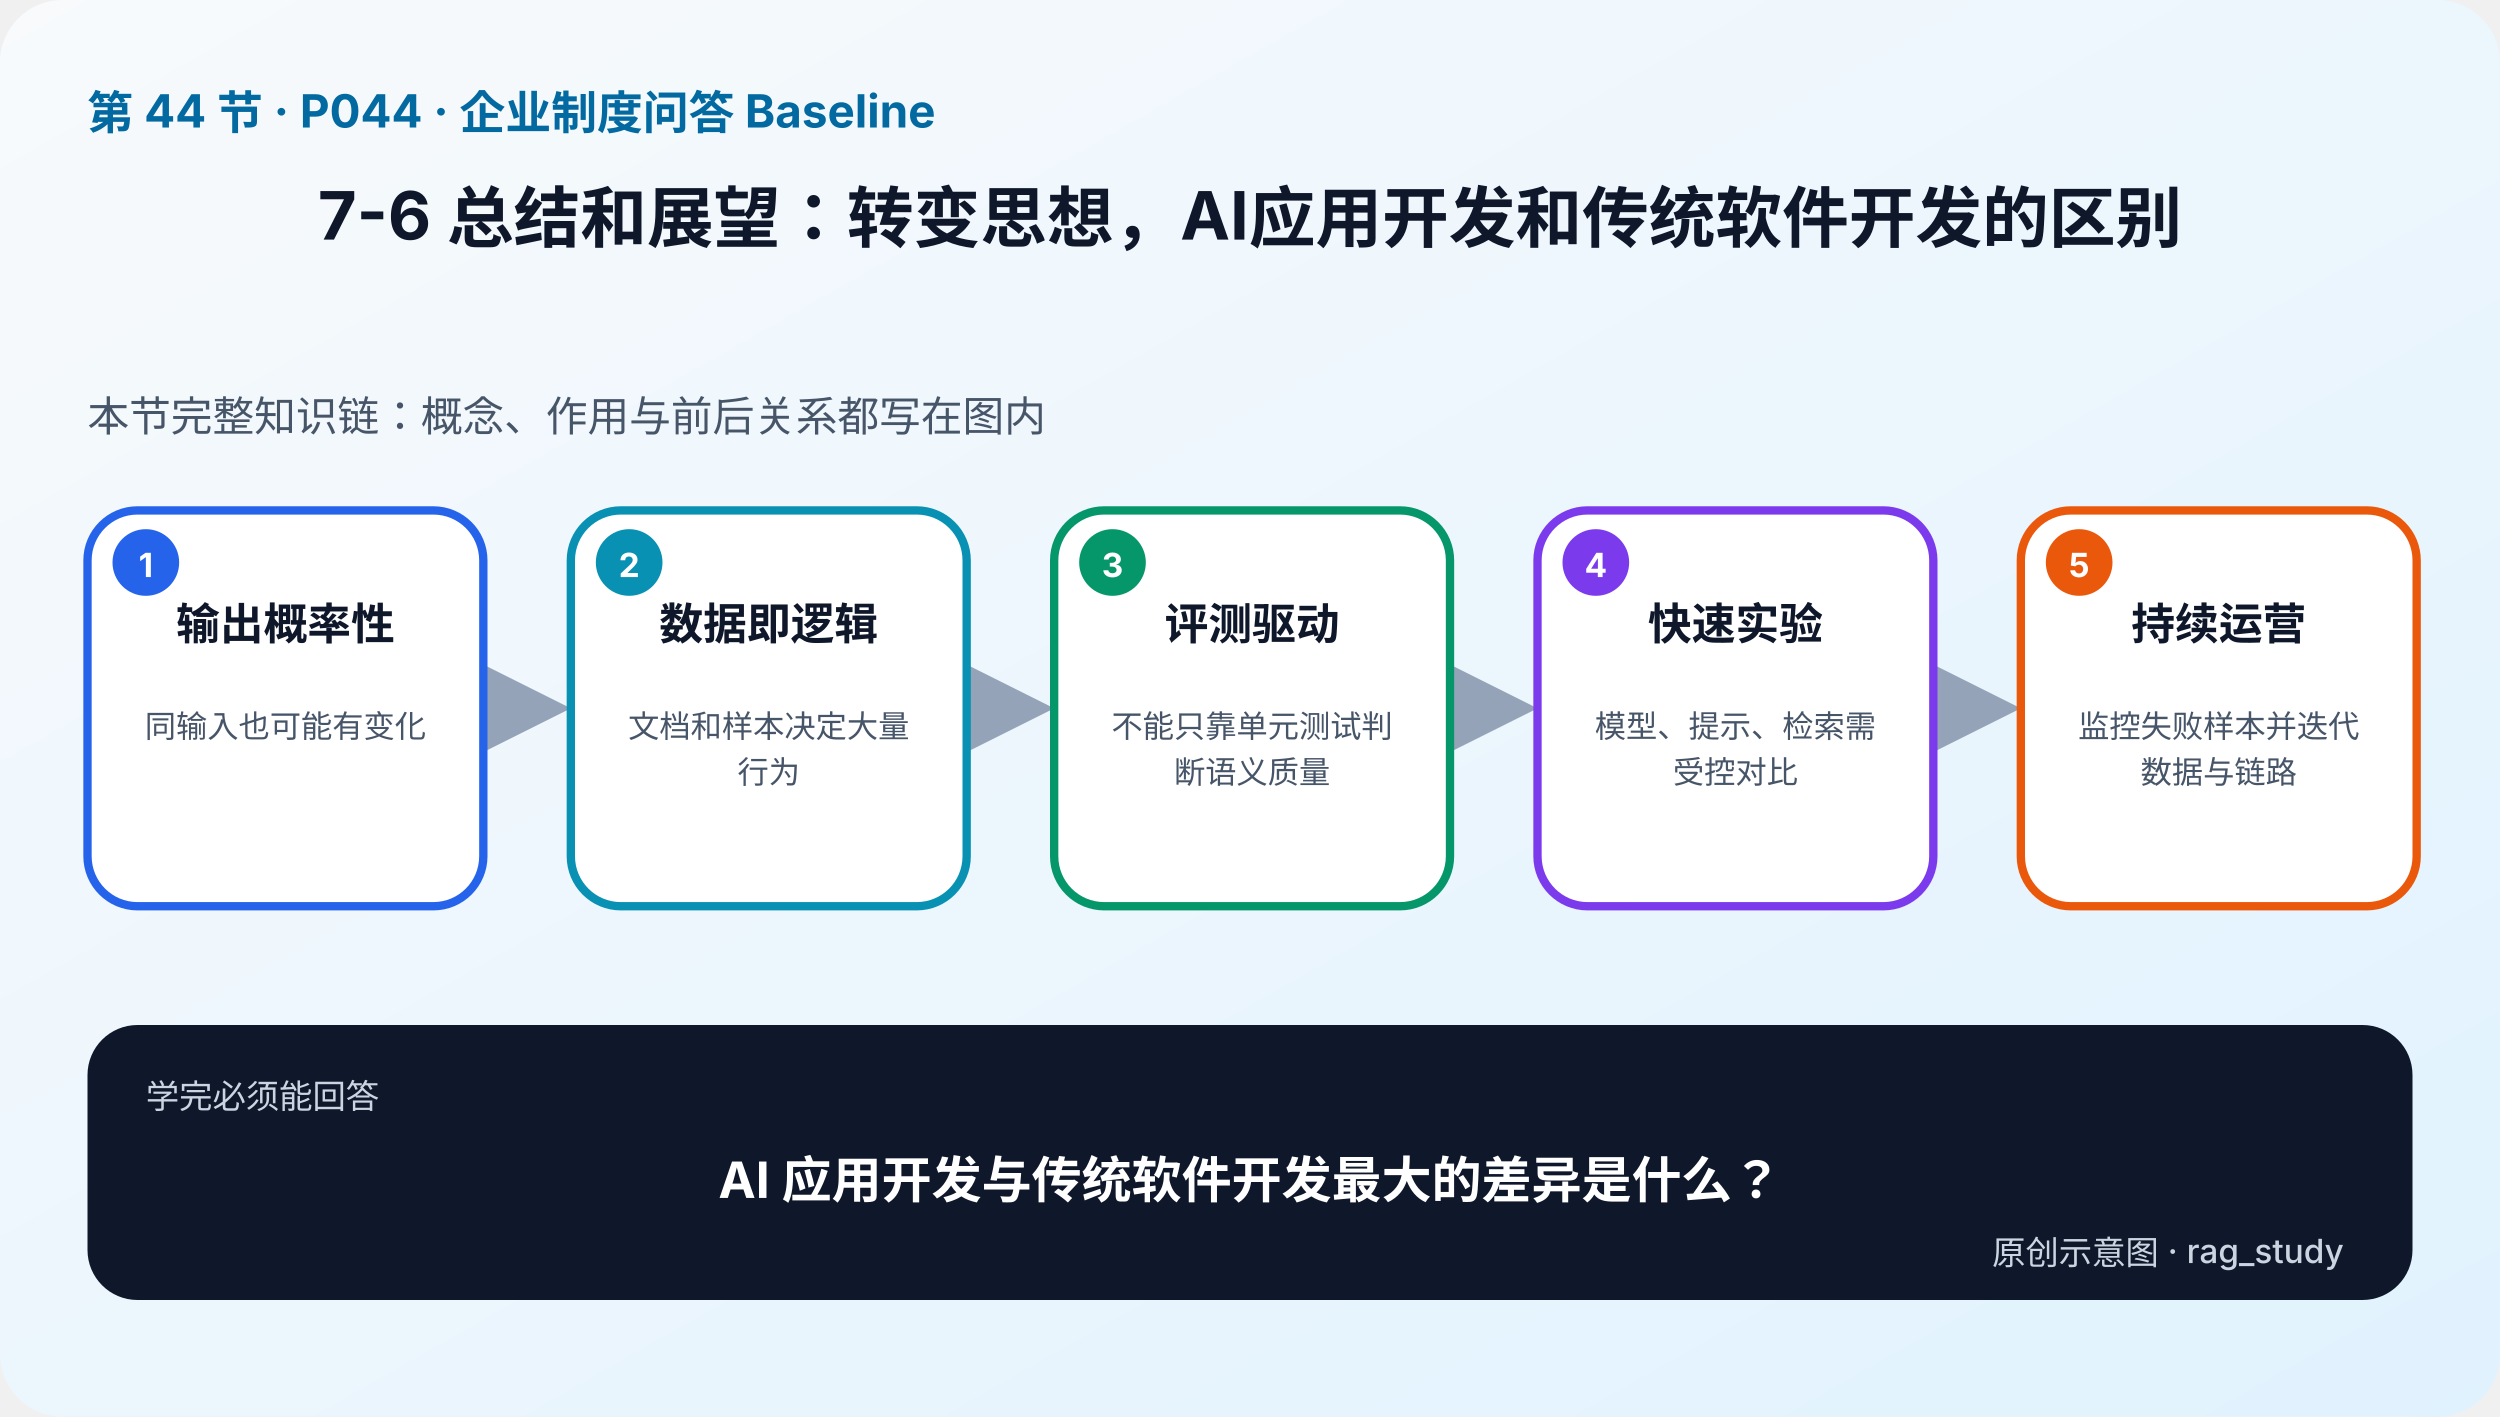
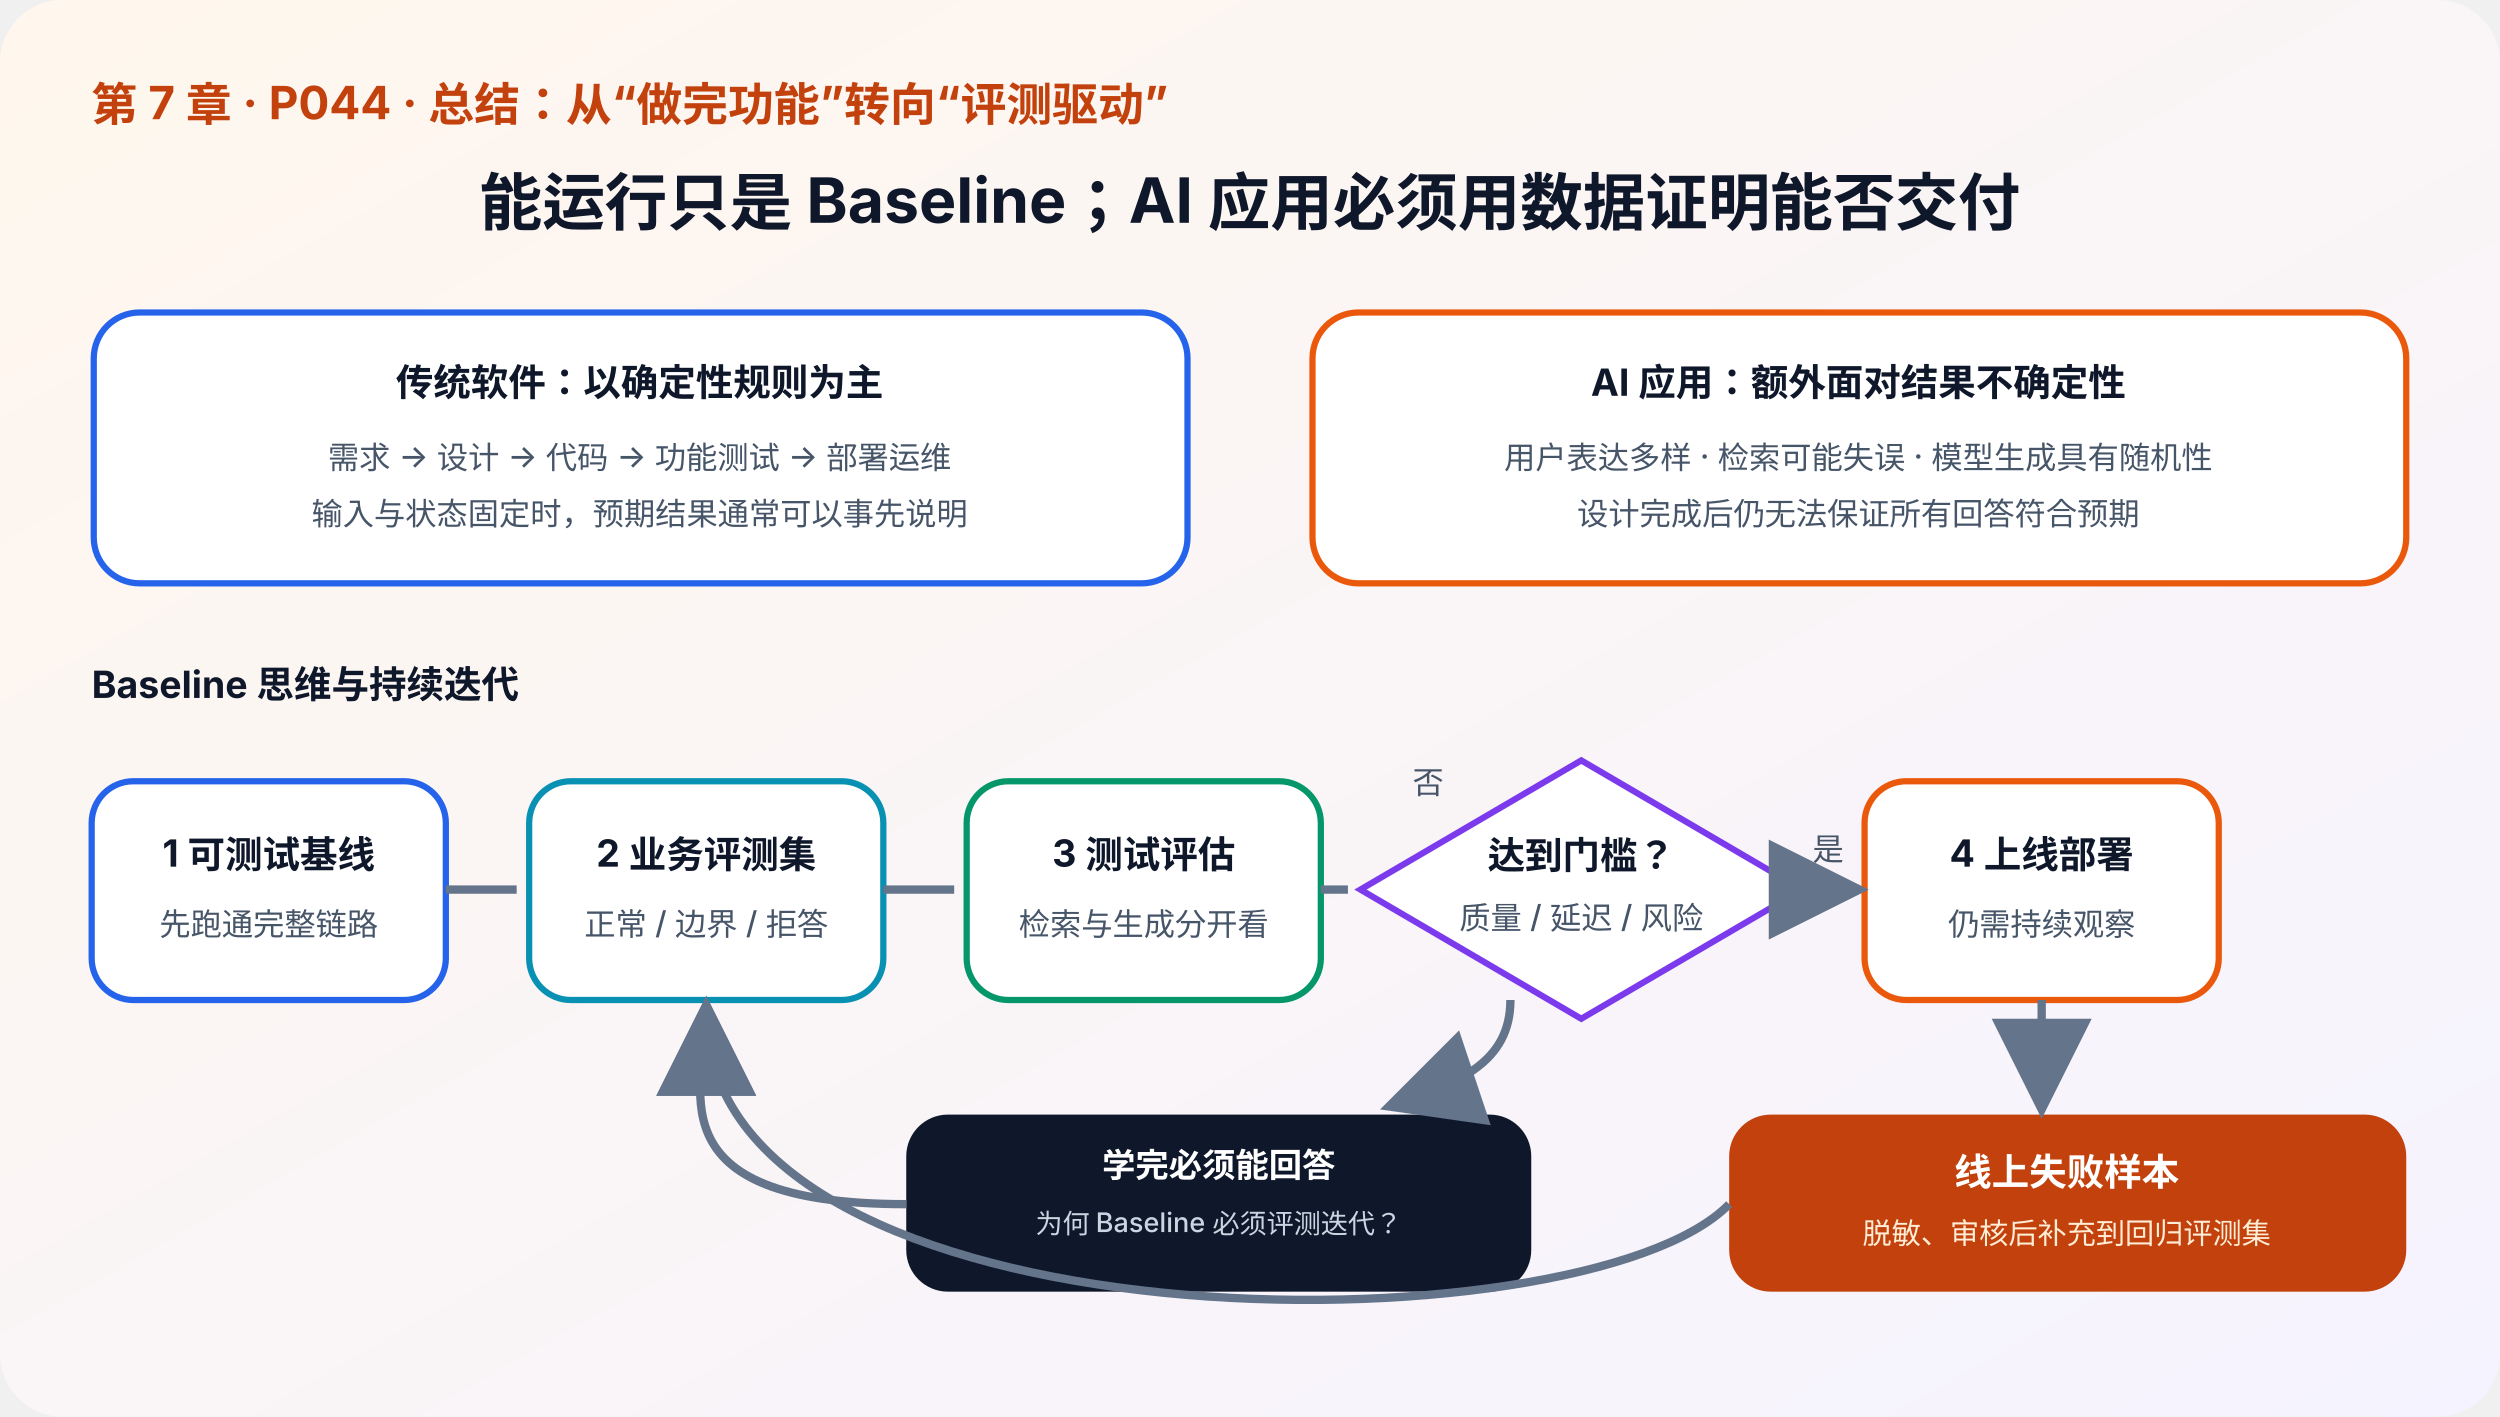
<svg xmlns="http://www.w3.org/2000/svg" role="img" width="1200" height="680" viewBox="0 0 1200 680">
  <defs>
-     <linearGradient id="bg" x1="0" x2="1" y1="0" y2="1">
-       <stop offset="0" stop-color="#f8fafc" />
-       <stop offset="1" stop-color="#e0f2fe" />
+     <linearGradient id="bg44" x1="0" y1="0" x2="1" y2="1">
+       <stop stop-color="#fff7ed" />
+       <stop offset="1" stop-color="#f5f3ff" />
    </linearGradient>
-     <marker id="arrow" markerWidth="12" markerHeight="12" refX="10" refY="6" orient="auto">
-       <path d="M0,0 L12,6 L0,12 z" fill="#94a3b8" />
+     <marker id="a44" markerWidth="12" markerHeight="12" refX="10" refY="6" orient="auto">
+       <path d="M0 0 12 6 0 12Z" fill="#64748b" />
    </marker>
-     <style>
-       .chapter { font: 700 22px -apple-system,BlinkMacSystemFont,"Segoe UI","PingFang SC",sans-serif; fill:#0369a1; }
-       .title { font: 700 32px -apple-system,BlinkMacSystemFont,"Segoe UI","PingFang SC",sans-serif; fill:#0f172a; }
-       .number { font: 700 16px -apple-system,BlinkMacSystemFont,"Segoe UI","PingFang SC",sans-serif; fill:white; }
-       .node { font: 700 21px -apple-system,BlinkMacSystemFont,"Segoe UI","PingFang SC",sans-serif; fill:#0f172a; }
-       .detail { font: 500 15px -apple-system,BlinkMacSystemFont,"Segoe UI","PingFang SC",sans-serif; fill:#475569; }
-       .hint { font: 500 20px -apple-system,BlinkMacSystemFont,"Segoe UI","PingFang SC",sans-serif; fill:#475569; }
-       .question { font: 700 24px -apple-system,BlinkMacSystemFont,"Segoe UI","PingFang SC",sans-serif; fill:white; }
-       .brand { font: 500 16px -apple-system,BlinkMacSystemFont,"Segoe UI","PingFang SC",sans-serif; fill:#cbd5e1; }
-     </style>
+     <style>.h{font:700 22px -apple-system,BlinkMacSystemFont,"PingFang SC",sans-serif;fill:#c2410c}.t{font:700 30px -apple-system,BlinkMacSystemFont,"PingFang SC",sans-serif;fill:#0f172a}.n{font:700 18px -apple-system,BlinkMacSystemFont,"PingFang SC",sans-serif;fill:#0f172a}.d{font:500 15px -apple-system,BlinkMacSystemFont,"PingFang SC",sans-serif;fill:#475569}.p{stroke:#64748b;stroke-width:4;fill:none;marker-end:url(#a44)}</style>
  </defs>
-   <rect width="1200" height="680" rx="30" fill="url(#bg)" />
-   <text x="42" y="62" class="chapter">第 44 节 · P044 · 企业制度问答 Baseline</text>
-   <text x="600" y="115" text-anchor="middle" class="title">7-6 总结和展望：转变思想，AI应用开发和传统软件开发的区别</text>
-   <text x="42" y="207" class="hint">本节完整知识链：概念、作用与前后关系都写在图内</text>
-   <path d="M 236 340 L 266 340" stroke="#94a3b8" stroke-width="4" marker-end="url(#arrow)" />
-   <path d="M 468 340 L 498 340" stroke="#94a3b8" stroke-width="4" marker-end="url(#arrow)" />
-   <path d="M 700 340 L 730 340" stroke="#94a3b8" stroke-width="4" marker-end="url(#arrow)" />
-   <path d="M 932 340 L 962 340" stroke="#94a3b8" stroke-width="4" marker-end="url(#arrow)" />
-   <rect x="42" y="245" width="190" height="190" rx="24" fill="white" stroke="#2563eb" stroke-width="4" />
-   <circle cx="70" cy="270" r="16" fill="#2563eb" />
-   <text x="70" y="277" text-anchor="middle" class="number">1</text>
-   <text x="137" y="307" text-anchor="middle" class="node">输出概率性</text>
-   <text x="137" y="354" text-anchor="middle" class="detail">同输入也可能有变化</text>
-   <rect x="274" y="245" width="190" height="190" rx="24" fill="white" stroke="#0891b2" stroke-width="4" />
-   <circle cx="302" cy="270" r="16" fill="#0891b2" />
-   <text x="302" y="277" text-anchor="middle" class="number">2</text>
-   <text x="369" y="307" text-anchor="middle" class="node">数据即逻辑</text>
-   <text x="369" y="354" text-anchor="middle" class="detail">文档和样本决定大量</text>
-   <text x="369" y="376" text-anchor="middle" class="detail">行为</text>
-   <rect x="506" y="245" width="190" height="190" rx="24" fill="white" stroke="#059669" stroke-width="4" />
-   <circle cx="534" cy="270" r="16" fill="#059669" />
-   <text x="534" y="277" text-anchor="middle" class="number">3</text>
-   <text x="601" y="307" text-anchor="middle" class="node">评测驱动</text>
-   <text x="601" y="354" text-anchor="middle" class="detail">不能只靠单元测试判</text>
-   <text x="601" y="376" text-anchor="middle" class="detail">断语义质量</text>
-   <rect x="738" y="245" width="190" height="190" rx="24" fill="white" stroke="#7c3aed" stroke-width="4" />
-   <circle cx="766" cy="270" r="16" fill="#7c3aed" />
-   <text x="766" y="277" text-anchor="middle" class="number">4</text>
-   <text x="833" y="307" text-anchor="middle" class="node">快速实验</text>
-   <text x="833" y="354" text-anchor="middle" class="detail">模型、提示、检索需</text>
-   <text x="833" y="376" text-anchor="middle" class="detail">受控对比</text>
-   <rect x="970" y="245" width="190" height="190" rx="24" fill="white" stroke="#ea580c" stroke-width="4" />
-   <circle cx="998" cy="270" r="16" fill="#ea580c" />
-   <text x="998" y="277" text-anchor="middle" class="number">5</text>
-   <text x="1065" y="307" text-anchor="middle" class="node">持续运营</text>
-   <text x="1065" y="354" text-anchor="middle" class="detail">监控失败样本并迭代</text>
-   <text x="1065" y="376" text-anchor="middle" class="detail">数据与链路</text>
-   <rect x="42" y="492" width="1116" height="132" rx="24" fill="#0f172a" />
-   <text x="70" y="532" class="brand">学完必须能回答</text>
-   <text x="600" y="575" text-anchor="middle" class="question">AI 应用开发与传统软件开发最大的差异是什么？</text>
-   <text x="1125" y="607" text-anchor="end" class="brand">原创示意图 · rag_study</text>
+   <rect width="1200" height="680" rx="30" fill="url(#bg44)" />
+   <text x="44" y="58" class="h">第 7 章 · P044 · 总结：从“做完功能”转向“评测驱动”</text>
+   <text x="600" y="108" text-anchor="middle" class="t">能运行只是 Baseline；AI 应用必须用数据证明能否交付</text>
+   <rect x="45" y="150" width="525" height="130" rx="22" fill="white" stroke="#2563eb" stroke-width="3" />
+   <text x="307" y="190" text-anchor="middle" class="n">传统软件：以确定性规则为主</text>
+   <text x="307" y="225" text-anchor="middle" class="d">需求 → 设计 → 代码 → 功能测试 → 部署运维</text>
+   <text x="307" y="252" text-anchor="middle" class="d">输入与状态固定时，预期结果通常可以事先说明</text>
+   <rect x="630" y="150" width="525" height="130" rx="22" fill="white" stroke="#ea580c" stroke-width="3" />
+   <text x="892" y="190" text-anchor="middle" class="n">AI 应用：额外面对结果不确定性</text>
+   <text x="892" y="225" text-anchor="middle" class="d">用户表达多样 · 检索可能失误 · 模型生成具有随机性</text>
+   <text x="892" y="252" text-anchor="middle" class="d">设计完成后仍无法保证所有回答符合预期</text>
+   <text x="44" y="335" class="n">Baseline 思维与持续迭代</text>
+   <rect x="44" y="375" width="170" height="105" rx="20" fill="white" stroke="#2563eb" stroke-width="3" />
+   <text x="129" y="416" text-anchor="middle" class="n">1 可测试基线</text>
+   <text x="129" y="449" text-anchor="middle" class="d">先跑通完整链路</text>
+   <rect x="254" y="375" width="170" height="105" rx="20" fill="white" stroke="#0891b2" stroke-width="3" />
+   <text x="339" y="416" text-anchor="middle" class="n">2 业务评测集</text>
+   <text x="339" y="449" text-anchor="middle" class="d">正常 / 边界 / 拒答</text>
+   <rect x="464" y="375" width="170" height="105" rx="20" fill="white" stroke="#059669" stroke-width="3" />
+   <text x="549" y="416" text-anchor="middle" class="n">3 测试评估</text>
+   <text x="549" y="449" text-anchor="middle" class="d">检索与生成分开看</text>
+   <polygon points="759,365 865,427 759,489 653,427" fill="white" stroke="#7c3aed" stroke-width="3" />
+   <text x="759" y="417" text-anchor="middle" class="n">达到门槛？</text>
+   <text x="759" y="446" text-anchor="middle" class="d">质量 / 延迟 / 风险</text>
+   <rect x="895" y="375" width="170" height="105" rx="20" fill="white" stroke="#ea580c" stroke-width="3" />
+   <text x="980" y="416" text-anchor="middle" class="n">4 上线部署</text>
+   <text x="980" y="449" text-anchor="middle" class="d">仍需持续观察</text>
+   <path d="M214 427H248M424 427H458M634 427H647M865 427H889" class="p" />
+   <text x="678" y="381" class="d">否</text>
+   <text x="870" y="413" class="d">是</text>
+   <rect x="435" y="535" width="300" height="85" rx="20" fill="#0f172a" />
+   <text x="585" y="565" text-anchor="middle" style="font:700 16px -apple-system,BlinkMacSystemFont,'PingFang SC';fill:white">学完必须能回答</text>
+   <text x="585" y="592" text-anchor="middle" style="font:500 13px -apple-system,BlinkMacSystemFont,'PingFang SC';fill:#cbd5e1">为何 Baseline 必须评测迭代？</text>
+   <path d="M725 480C725 510 700 520 670 530" class="p" />
+   <path d="M435 578C310 578 339 520 339 486" class="p" />
+   <rect x="830" y="535" width="325" height="85" rx="20" fill="#c2410c" />
+   <text x="992" y="569" text-anchor="middle" style="font:700 18px -apple-system,BlinkMacSystemFont,'PingFang SC';fill:white">线上失败样本</text>
+   <text x="992" y="597" text-anchor="middle" style="font:500 14px -apple-system,BlinkMacSystemFont,'PingFang SC';fill:#ffedd5">脱敏、审核后补充到回归评测集</text>
+   <path d="M980 480V529" class="p" />
+   <path d="M830 578C760 650 339 650 339 486" class="p" />
</svg>
